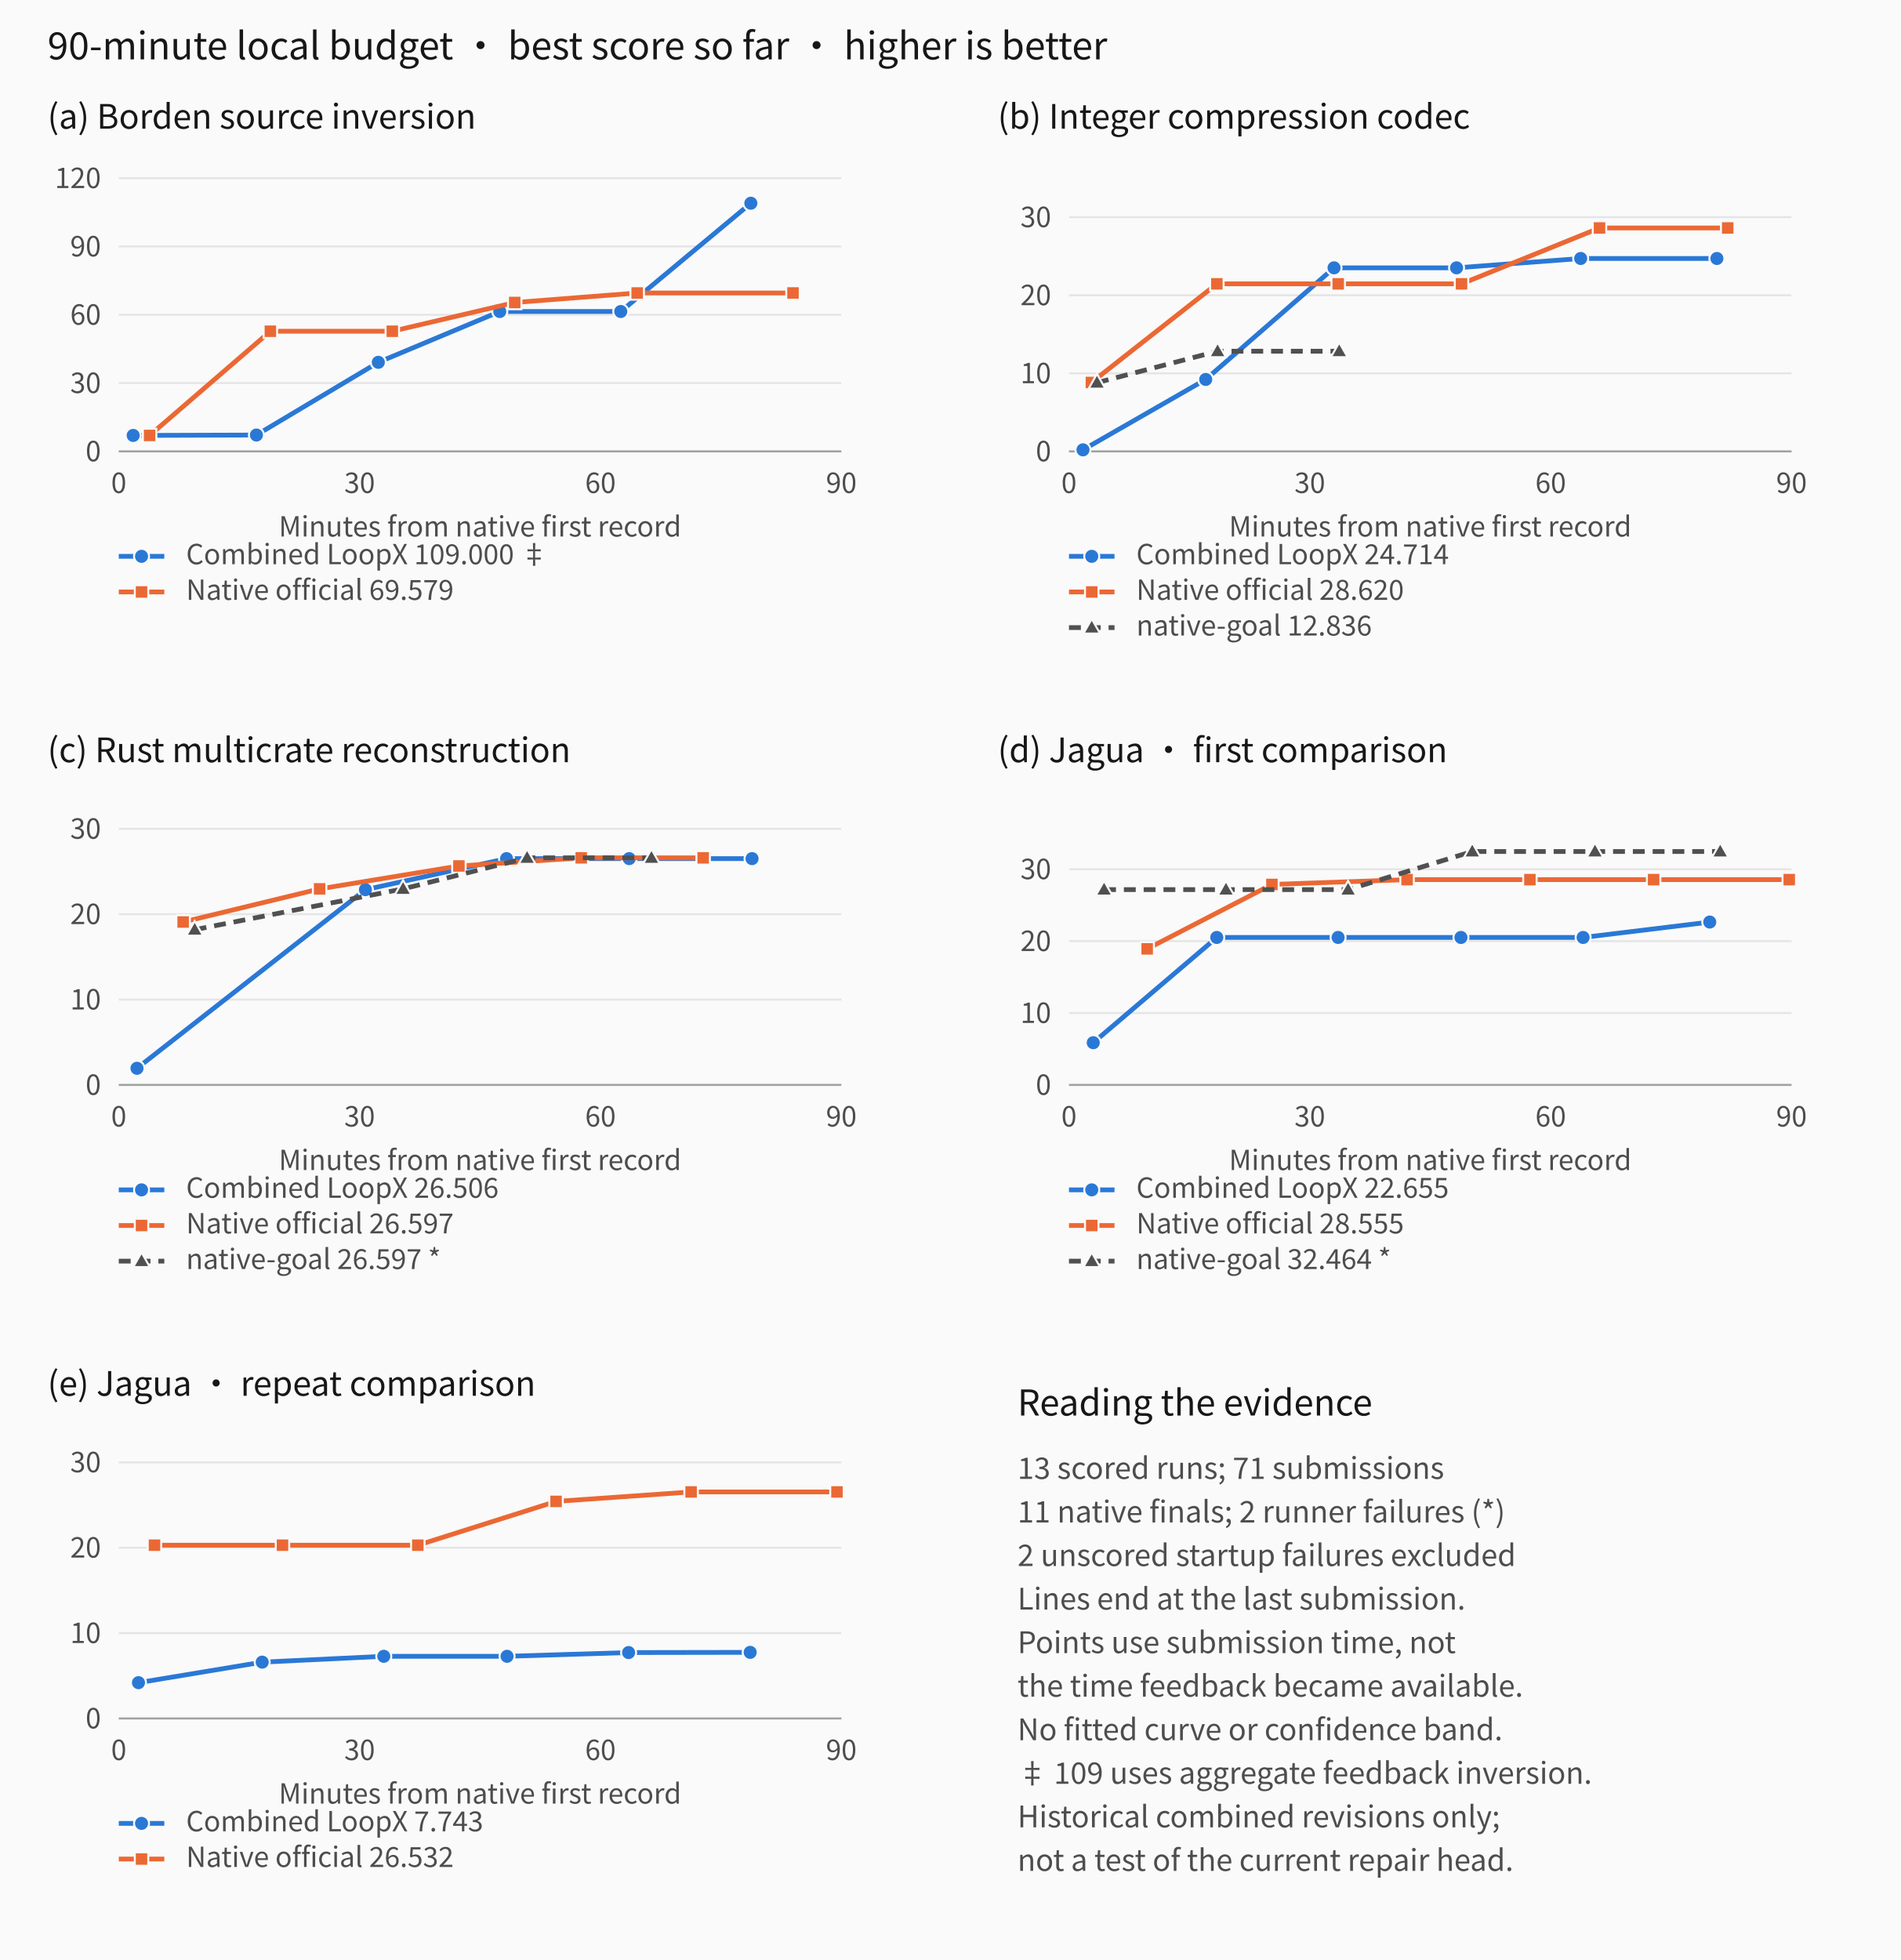
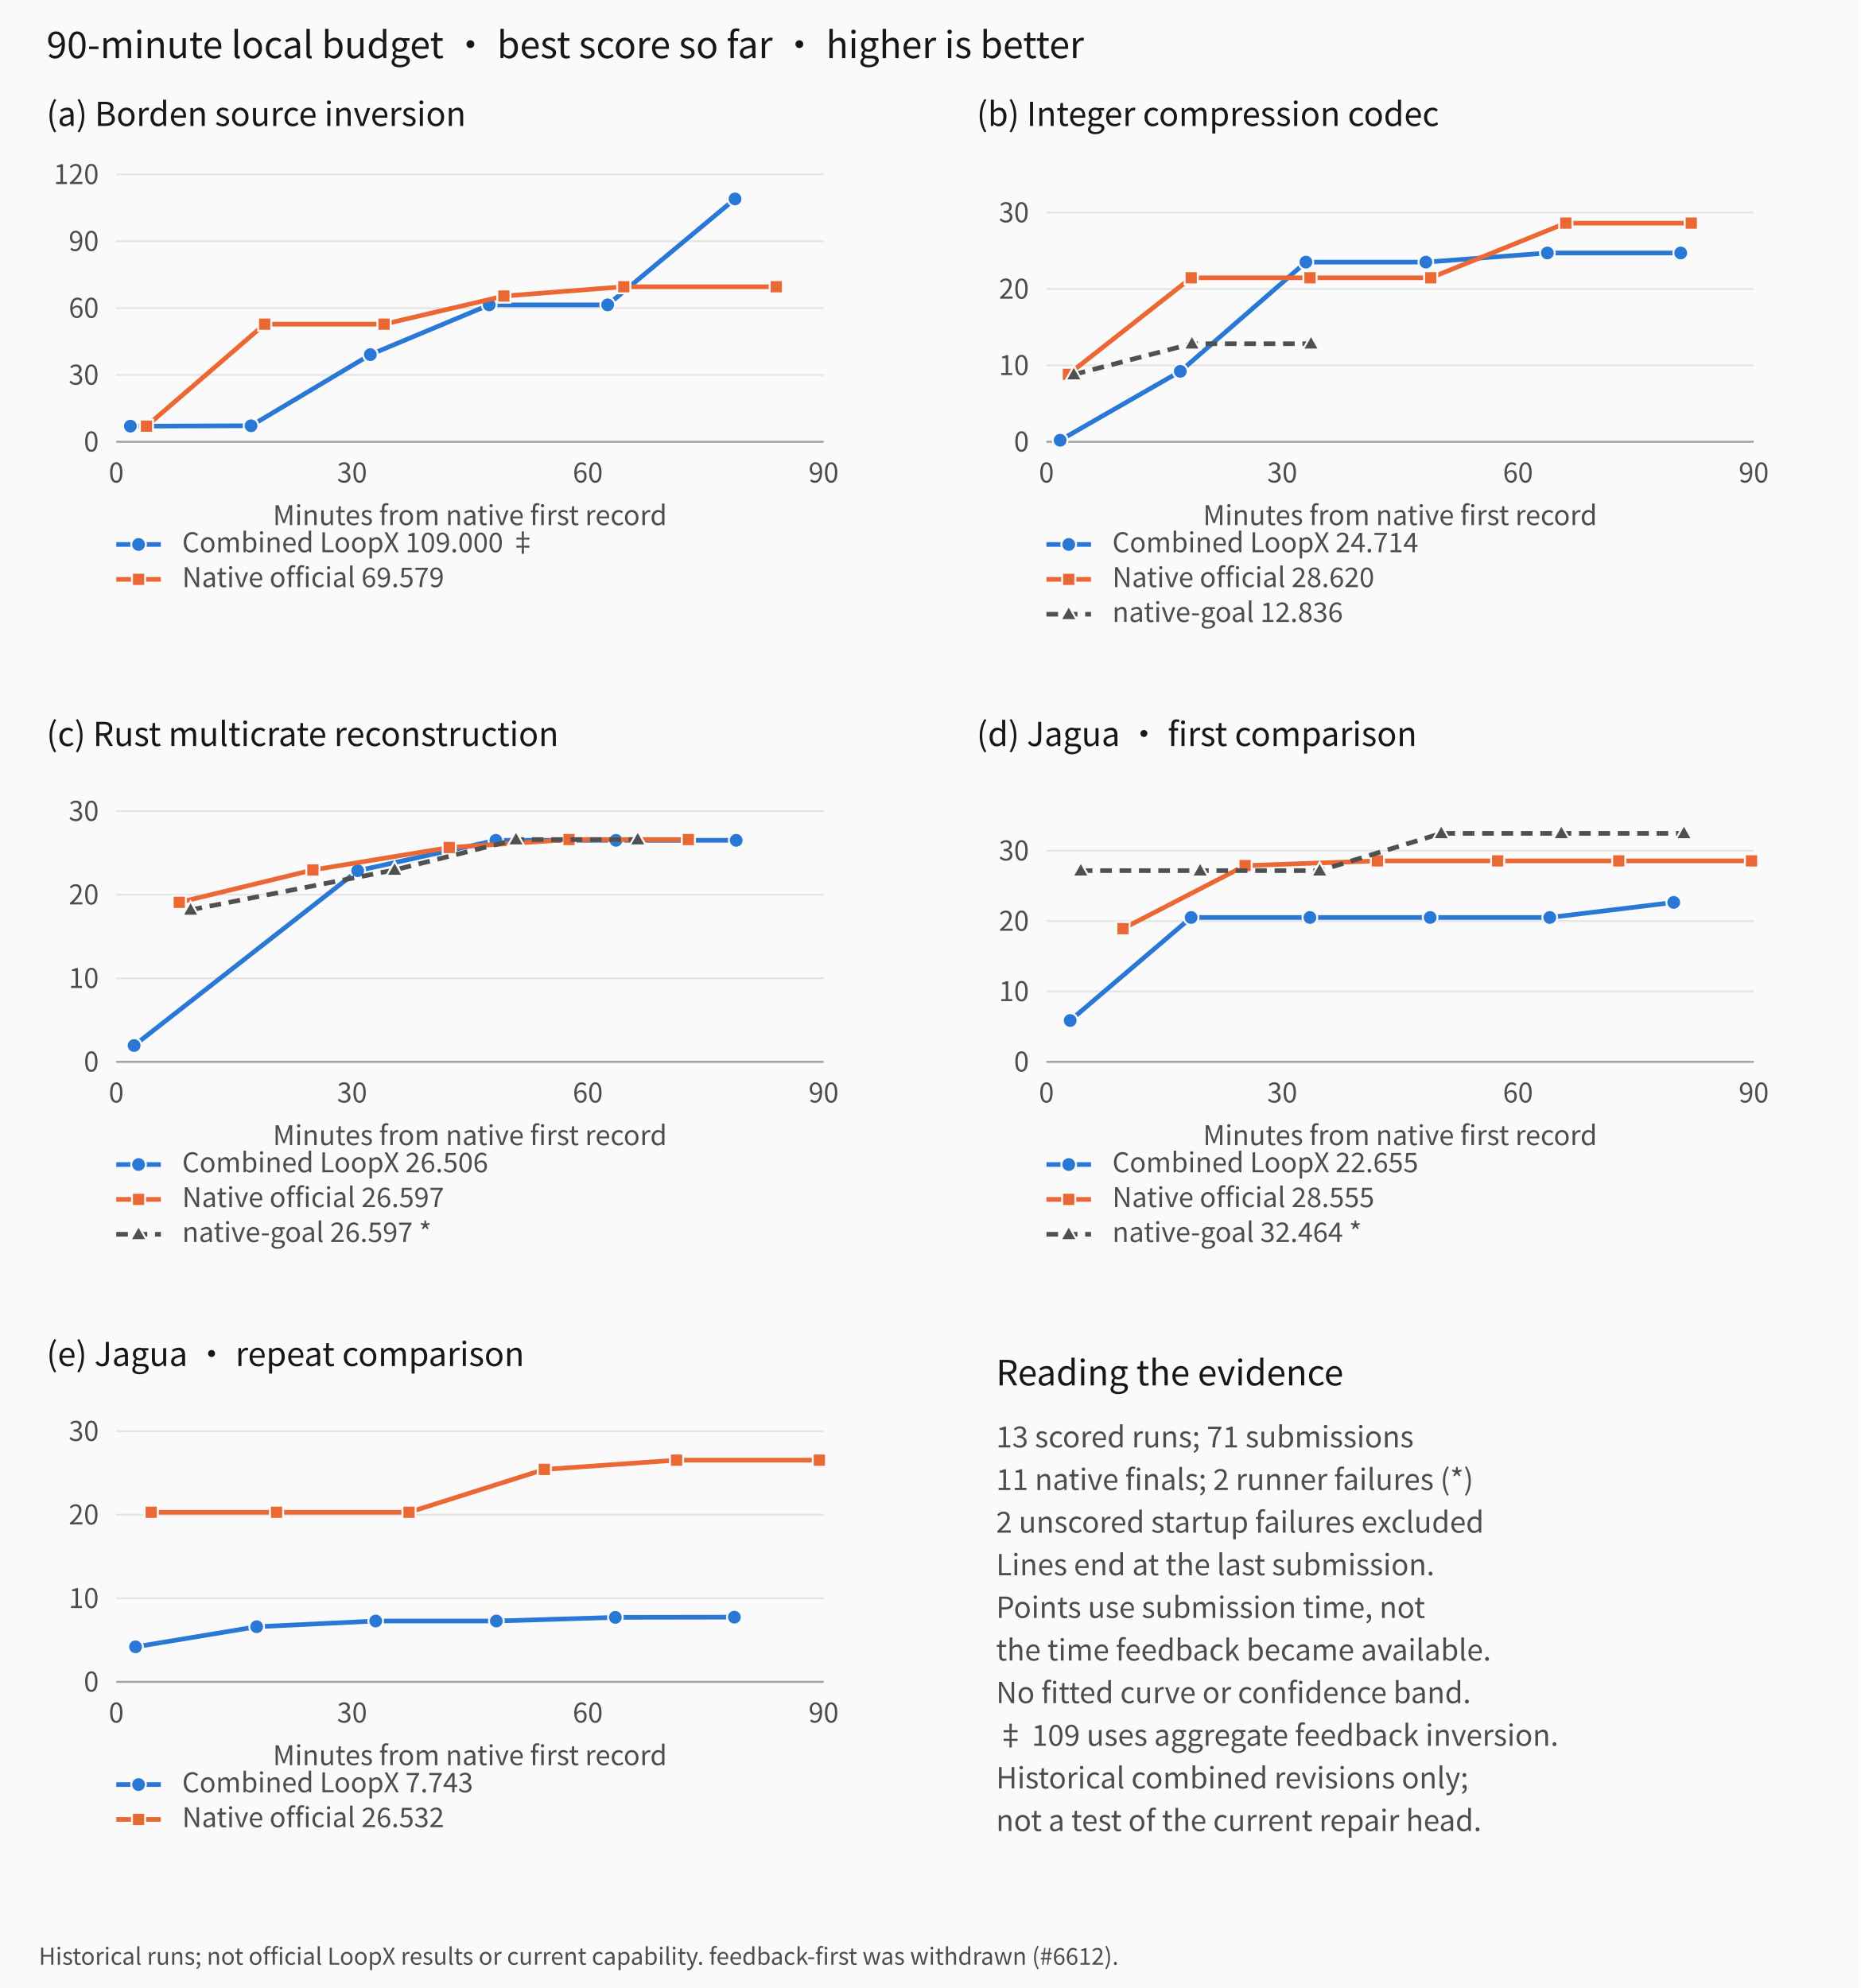
- <svg xmlns="http://www.w3.org/2000/svg" viewBox="0 0 960 990" width="960" height="990" role="img" aria-labelledby="title description" font-family="Geist,-apple-system,BlinkMacSystemFont,'Segoe UI','PingFang SC','Noto Sans CJK SC',sans-serif">
-   <rect width="960" height="990" fill="#fafafa" />
+ <svg xmlns="http://www.w3.org/2000/svg" viewBox="0 0 960 1026" width="960" height="1026" role="img" aria-labelledby="title description" font-family="Geist,-apple-system,BlinkMacSystemFont,'Segoe UI','PingFang SC','Noto Sans CJK SC',sans-serif">
+   <rect width="960" height="1026" fill="#fafafa" />
  <text x="24" y="30" font-size="19" text-anchor="start" fill="#171717">90-minute local budget · best score so far · higher is better</text>
  <text x="24" y="65" font-size="17" text-anchor="start" fill="#171717">(a) Borden source inversion</text>
  <line x1="60" x2="425" y1="228.00" y2="228.00" stroke="#e5e5e5" />
  <text x="51" y="233.00" font-size="14" text-anchor="end" fill="#4d4d4d">0</text>
  <line x1="60" x2="425" y1="193.50" y2="193.50" stroke="#e5e5e5" />
  <text x="51" y="198.50" font-size="14" text-anchor="end" fill="#4d4d4d">30</text>
  <line x1="60" x2="425" y1="159.00" y2="159.00" stroke="#e5e5e5" />
  <text x="51" y="164.00" font-size="14" text-anchor="end" fill="#4d4d4d">60</text>
  <line x1="60" x2="425" y1="124.50" y2="124.50" stroke="#e5e5e5" />
  <text x="51" y="129.50" font-size="14" text-anchor="end" fill="#4d4d4d">90</text>
  <line x1="60" x2="425" y1="90.00" y2="90.00" stroke="#e5e5e5" />
  <text x="51" y="95.00" font-size="14" text-anchor="end" fill="#4d4d4d">120</text>
  <text x="60.00" y="249" font-size="14" text-anchor="middle" fill="#4d4d4d">0</text>
  <text x="181.67" y="249" font-size="14" text-anchor="middle" fill="#4d4d4d">30</text>
  <text x="303.33" y="249" font-size="14" text-anchor="middle" fill="#4d4d4d">60</text>
  <text x="425.00" y="249" font-size="14" text-anchor="middle" fill="#4d4d4d">90</text>
  <line x1="60" x2="425" y1="228" y2="228" stroke="#a1a1a1" />
  <text x="242.5" y="271" font-size="14" text-anchor="middle" fill="#4d4d4d">Minutes from native first record</text>
  <path d="M67.28,219.94 L129.54,219.73 L191.11,183.01 L252.46,157.34 L313.58,157.34 L379.29,102.65" fill="none" stroke="#2a78d6" stroke-width="2.4" stroke-linejoin="round" />
  <circle cx="67.28" cy="219.94" r="3.8" fill="#2a78d6" stroke="#fafafa" stroke-width="1" />
  <circle cx="129.54" cy="219.73" r="3.8" fill="#2a78d6" stroke="#fafafa" stroke-width="1" />
  <circle cx="191.11" cy="183.01" r="3.8" fill="#2a78d6" stroke="#fafafa" stroke-width="1" />
  <circle cx="252.46" cy="157.34" r="3.8" fill="#2a78d6" stroke="#fafafa" stroke-width="1" />
  <circle cx="313.58" cy="157.34" r="3.8" fill="#2a78d6" stroke="#fafafa" stroke-width="1" />
  <circle cx="379.29" cy="102.65" r="3.8" fill="#2a78d6" stroke="#fafafa" stroke-width="1" />
  <line x1="60" x2="83" y1="281" y2="281" stroke="#2a78d6" stroke-width="2.4" />
  <circle cx="71.50" cy="281.00" r="3.8" fill="#2a78d6" stroke="#fafafa" stroke-width="1" />
  <text x="94" y="285" font-size="14" text-anchor="start" fill="#4d4d4d">Combined LoopX   109.000 ‡</text>
  <path d="M75.58,219.94 L136.58,167.31 L198.18,167.31 L260.01,152.79 L321.88,147.98 L400.59,147.98" fill="none" stroke="#eb6834" stroke-width="2.4" stroke-linejoin="round" />
  <rect x="72.18" y="216.54" width="6.8" height="6.8" fill="#eb6834" stroke="#fafafa" stroke-width="1" />
  <rect x="133.18" y="163.91" width="6.8" height="6.8" fill="#eb6834" stroke="#fafafa" stroke-width="1" />
  <rect x="194.78" y="163.91" width="6.8" height="6.8" fill="#eb6834" stroke="#fafafa" stroke-width="1" />
  <rect x="256.61" y="149.39" width="6.8" height="6.8" fill="#eb6834" stroke="#fafafa" stroke-width="1" />
  <rect x="318.48" y="144.58" width="6.8" height="6.8" fill="#eb6834" stroke="#fafafa" stroke-width="1" />
  <rect x="397.19" y="144.58" width="6.8" height="6.8" fill="#eb6834" stroke="#fafafa" stroke-width="1" />
  <line x1="60" x2="83" y1="299" y2="299" stroke="#eb6834" stroke-width="2.4" />
  <rect x="68.10" y="295.60" width="6.8" height="6.8" fill="#eb6834" stroke="#fafafa" stroke-width="1" />
  <text x="94" y="303" font-size="14" text-anchor="start" fill="#4d4d4d">Native official   69.579</text>
  <text x="504" y="65" font-size="17" text-anchor="start" fill="#171717">(b) Integer compression codec</text>
  <line x1="540" x2="905" y1="228.00" y2="228.00" stroke="#e5e5e5" />
  <text x="531" y="233.00" font-size="14" text-anchor="end" fill="#4d4d4d">0</text>
  <line x1="540" x2="905" y1="188.57" y2="188.57" stroke="#e5e5e5" />
  <text x="531" y="193.57" font-size="14" text-anchor="end" fill="#4d4d4d">10</text>
  <line x1="540" x2="905" y1="149.14" y2="149.14" stroke="#e5e5e5" />
  <text x="531" y="154.14" font-size="14" text-anchor="end" fill="#4d4d4d">20</text>
  <line x1="540" x2="905" y1="109.71" y2="109.71" stroke="#e5e5e5" />
  <text x="531" y="114.71" font-size="14" text-anchor="end" fill="#4d4d4d">30</text>
  <text x="540.00" y="249" font-size="14" text-anchor="middle" fill="#4d4d4d">0</text>
  <text x="661.67" y="249" font-size="14" text-anchor="middle" fill="#4d4d4d">30</text>
  <text x="783.33" y="249" font-size="14" text-anchor="middle" fill="#4d4d4d">60</text>
  <text x="905.00" y="249" font-size="14" text-anchor="middle" fill="#4d4d4d">90</text>
  <line x1="540" x2="905" y1="228" y2="228" stroke="#a1a1a1" />
  <text x="722.5" y="271" font-size="14" text-anchor="middle" fill="#4d4d4d">Minutes from native first record</text>
  <path d="M547.07,227.21 L609.07,191.65 L673.90,135.28 L735.79,135.28 L798.49,130.56 L867.30,130.56" fill="none" stroke="#2a78d6" stroke-width="2.4" stroke-linejoin="round" />
  <circle cx="547.07" cy="227.21" r="3.8" fill="#2a78d6" stroke="#fafafa" stroke-width="1" />
  <circle cx="609.07" cy="191.65" r="3.8" fill="#2a78d6" stroke="#fafafa" stroke-width="1" />
  <circle cx="673.90" cy="135.28" r="3.8" fill="#2a78d6" stroke="#fafafa" stroke-width="1" />
  <circle cx="735.79" cy="135.28" r="3.8" fill="#2a78d6" stroke="#fafafa" stroke-width="1" />
  <circle cx="798.49" cy="130.56" r="3.8" fill="#2a78d6" stroke="#fafafa" stroke-width="1" />
  <circle cx="867.30" cy="130.56" r="3.8" fill="#2a78d6" stroke="#fafafa" stroke-width="1" />
  <line x1="540" x2="563" y1="281" y2="281" stroke="#2a78d6" stroke-width="2.4" />
  <circle cx="551.50" cy="281.00" r="3.8" fill="#2a78d6" stroke="#fafafa" stroke-width="1" />
  <text x="574" y="285" font-size="14" text-anchor="start" fill="#4d4d4d">Combined LoopX   24.714</text>
  <path d="M551.33,193.19 L614.71,143.37 L676.00,143.37 L738.29,143.37 L808.00,115.15 L872.75,115.15" fill="none" stroke="#eb6834" stroke-width="2.4" stroke-linejoin="round" />
  <rect x="547.93" y="189.79" width="6.8" height="6.8" fill="#eb6834" stroke="#fafafa" stroke-width="1" />
  <rect x="611.31" y="139.97" width="6.8" height="6.8" fill="#eb6834" stroke="#fafafa" stroke-width="1" />
  <rect x="672.60" y="139.97" width="6.8" height="6.8" fill="#eb6834" stroke="#fafafa" stroke-width="1" />
  <rect x="734.89" y="139.97" width="6.8" height="6.8" fill="#eb6834" stroke="#fafafa" stroke-width="1" />
  <rect x="804.60" y="111.75" width="6.8" height="6.8" fill="#eb6834" stroke="#fafafa" stroke-width="1" />
  <rect x="869.35" y="111.75" width="6.8" height="6.8" fill="#eb6834" stroke="#fafafa" stroke-width="1" />
  <line x1="540" x2="563" y1="299" y2="299" stroke="#eb6834" stroke-width="2.4" />
  <rect x="548.10" y="295.60" width="6.8" height="6.8" fill="#eb6834" stroke="#fafafa" stroke-width="1" />
  <text x="574" y="303" font-size="14" text-anchor="start" fill="#4d4d4d">Native official   28.620</text>
  <path d="M554.14,193.28 L615.07,177.39 L676.52,177.39" fill="none" stroke="#505050" stroke-width="2.4" stroke-linejoin="round" stroke-dasharray="6 4" />
  <path d="M554.14,188.88 l4.2,7.4 h-8.4 z" fill="#505050" stroke="#fafafa" stroke-width="1" />
  <path d="M615.07,172.99 l4.2,7.4 h-8.4 z" fill="#505050" stroke="#fafafa" stroke-width="1" />
  <path d="M676.52,172.99 l4.2,7.4 h-8.4 z" fill="#505050" stroke="#fafafa" stroke-width="1" />
  <line x1="540" x2="563" y1="317" y2="317" stroke="#505050" stroke-width="2.4" stroke-dasharray="6 4" />
  <path d="M551.50,312.60 l4.2,7.4 h-8.4 z" fill="#505050" stroke="#fafafa" stroke-width="1" />
  <text x="574" y="321" font-size="14" text-anchor="start" fill="#4d4d4d">native-goal   12.836</text>
  <text x="24" y="385.00" font-size="17" text-anchor="start" fill="#171717">(c) Rust multicrate reconstruction</text>
  <line x1="60" x2="425" y1="548.00" y2="548.00" stroke="#e5e5e5" />
  <text x="51" y="553.00" font-size="14" text-anchor="end" fill="#4d4d4d">0</text>
  <line x1="60" x2="425" y1="504.88" y2="504.88" stroke="#e5e5e5" />
  <text x="51" y="509.88" font-size="14" text-anchor="end" fill="#4d4d4d">10</text>
  <line x1="60" x2="425" y1="461.75" y2="461.75" stroke="#e5e5e5" />
  <text x="51" y="466.75" font-size="14" text-anchor="end" fill="#4d4d4d">20</text>
  <line x1="60" x2="425" y1="418.63" y2="418.63" stroke="#e5e5e5" />
  <text x="51" y="423.63" font-size="14" text-anchor="end" fill="#4d4d4d">30</text>
  <text x="60.00" y="569.00" font-size="14" text-anchor="middle" fill="#4d4d4d">0</text>
  <text x="181.67" y="569.00" font-size="14" text-anchor="middle" fill="#4d4d4d">30</text>
  <text x="303.33" y="569.00" font-size="14" text-anchor="middle" fill="#4d4d4d">60</text>
  <text x="425.00" y="569.00" font-size="14" text-anchor="middle" fill="#4d4d4d">90</text>
  <line x1="60" x2="425" y1="548.00" y2="548.00" stroke="#a1a1a1" />
  <text x="242.5" y="591.00" font-size="14" text-anchor="middle" fill="#4d4d4d">Minutes from native first record</text>
  <path d="M69.20,539.59 L184.59,449.37 L255.89,433.69 L317.85,433.69 L379.90,433.69" fill="none" stroke="#2a78d6" stroke-width="2.4" stroke-linejoin="round" />
  <circle cx="69.20" cy="539.59" r="3.8" fill="#2a78d6" stroke="#fafafa" stroke-width="1" />
  <circle cx="184.59" cy="449.37" r="3.8" fill="#2a78d6" stroke="#fafafa" stroke-width="1" />
  <circle cx="255.89" cy="433.69" r="3.8" fill="#2a78d6" stroke="#fafafa" stroke-width="1" />
  <circle cx="317.85" cy="433.69" r="3.8" fill="#2a78d6" stroke="#fafafa" stroke-width="1" />
  <circle cx="379.90" cy="433.69" r="3.8" fill="#2a78d6" stroke="#fafafa" stroke-width="1" />
  <line x1="60" x2="83" y1="601.00" y2="601.00" stroke="#2a78d6" stroke-width="2.4" />
  <circle cx="71.50" cy="601.00" r="3.8" fill="#2a78d6" stroke="#fafafa" stroke-width="1" />
  <text x="94" y="605.00" font-size="14" text-anchor="start" fill="#4d4d4d">Combined LoopX   26.506</text>
  <path d="M92.51,465.70 L161.46,448.98 L231.82,437.40 L293.62,433.30 L355.21,433.30" fill="none" stroke="#eb6834" stroke-width="2.4" stroke-linejoin="round" />
  <rect x="89.11" y="462.30" width="6.8" height="6.8" fill="#eb6834" stroke="#fafafa" stroke-width="1" />
  <rect x="158.06" y="445.58" width="6.8" height="6.8" fill="#eb6834" stroke="#fafafa" stroke-width="1" />
  <rect x="228.42" y="434.00" width="6.8" height="6.8" fill="#eb6834" stroke="#fafafa" stroke-width="1" />
  <rect x="290.22" y="429.90" width="6.8" height="6.8" fill="#eb6834" stroke="#fafafa" stroke-width="1" />
  <rect x="351.81" y="429.90" width="6.8" height="6.8" fill="#eb6834" stroke="#fafafa" stroke-width="1" />
  <line x1="60" x2="83" y1="619.00" y2="619.00" stroke="#eb6834" stroke-width="2.4" />
  <rect x="68.10" y="615.60" width="6.8" height="6.8" fill="#eb6834" stroke="#fafafa" stroke-width="1" />
  <text x="94" y="623.00" font-size="14" text-anchor="start" fill="#4d4d4d">Native official   26.597</text>
  <path d="M98.35,469.58 L203.62,448.98 L266.26,433.30 L329.09,433.30" fill="none" stroke="#505050" stroke-width="2.4" stroke-linejoin="round" stroke-dasharray="6 4" />
  <path d="M98.35,465.18 l4.2,7.4 h-8.4 z" fill="#505050" stroke="#fafafa" stroke-width="1" />
  <path d="M203.62,444.58 l4.2,7.4 h-8.4 z" fill="#505050" stroke="#fafafa" stroke-width="1" />
  <path d="M266.26,428.90 l4.2,7.4 h-8.4 z" fill="#505050" stroke="#fafafa" stroke-width="1" />
  <path d="M329.09,428.90 l4.2,7.4 h-8.4 z" fill="#505050" stroke="#fafafa" stroke-width="1" />
  <line x1="60" x2="83" y1="637.00" y2="637.00" stroke="#505050" stroke-width="2.4" stroke-dasharray="6 4" />
  <path d="M71.50,632.60 l4.2,7.4 h-8.4 z" fill="#505050" stroke="#fafafa" stroke-width="1" />
  <text x="94" y="641.00" font-size="14" text-anchor="start" fill="#4d4d4d">native-goal   26.597 *</text>
  <text x="504" y="385.00" font-size="17" text-anchor="start" fill="#171717">(d) Jagua · first comparison</text>
  <line x1="540" x2="905" y1="548.00" y2="548.00" stroke="#e5e5e5" />
  <text x="531" y="553.00" font-size="14" text-anchor="end" fill="#4d4d4d">0</text>
  <line x1="540" x2="905" y1="511.68" y2="511.68" stroke="#e5e5e5" />
  <text x="531" y="516.68" font-size="14" text-anchor="end" fill="#4d4d4d">10</text>
  <line x1="540" x2="905" y1="475.37" y2="475.37" stroke="#e5e5e5" />
  <text x="531" y="480.37" font-size="14" text-anchor="end" fill="#4d4d4d">20</text>
  <line x1="540" x2="905" y1="439.05" y2="439.05" stroke="#e5e5e5" />
  <text x="531" y="444.05" font-size="14" text-anchor="end" fill="#4d4d4d">30</text>
  <text x="540.00" y="569.00" font-size="14" text-anchor="middle" fill="#4d4d4d">0</text>
  <text x="661.67" y="569.00" font-size="14" text-anchor="middle" fill="#4d4d4d">30</text>
  <text x="783.33" y="569.00" font-size="14" text-anchor="middle" fill="#4d4d4d">60</text>
  <text x="905.00" y="569.00" font-size="14" text-anchor="middle" fill="#4d4d4d">90</text>
  <line x1="540" x2="905" y1="548.00" y2="548.00" stroke="#a1a1a1" />
  <text x="722.5" y="591.00" font-size="14" text-anchor="middle" fill="#4d4d4d">Minutes from native first record</text>
  <path d="M552.26,526.67 L614.66,473.51 L675.95,473.51 L738.01,473.51 L799.72,473.51 L863.69,465.73" fill="none" stroke="#2a78d6" stroke-width="2.4" stroke-linejoin="round" />
  <circle cx="552.26" cy="526.67" r="3.8" fill="#2a78d6" stroke="#fafafa" stroke-width="1" />
  <circle cx="614.66" cy="473.51" r="3.8" fill="#2a78d6" stroke="#fafafa" stroke-width="1" />
  <circle cx="675.95" cy="473.51" r="3.8" fill="#2a78d6" stroke="#fafafa" stroke-width="1" />
  <circle cx="738.01" cy="473.51" r="3.8" fill="#2a78d6" stroke="#fafafa" stroke-width="1" />
  <circle cx="799.72" cy="473.51" r="3.8" fill="#2a78d6" stroke="#fafafa" stroke-width="1" />
  <circle cx="863.69" cy="465.73" r="3.8" fill="#2a78d6" stroke="#fafafa" stroke-width="1" />
  <line x1="540" x2="563" y1="601.00" y2="601.00" stroke="#2a78d6" stroke-width="2.4" />
  <circle cx="551.50" cy="601.00" r="3.8" fill="#2a78d6" stroke="#fafafa" stroke-width="1" />
  <text x="574" y="605.00" font-size="14" text-anchor="start" fill="#4d4d4d">Combined LoopX   22.655</text>
  <path d="M579.50,479.27 L642.52,446.73 L710.79,444.30 L772.84,444.30 L835.34,444.30 L903.84,444.30" fill="none" stroke="#eb6834" stroke-width="2.4" stroke-linejoin="round" />
  <rect x="576.10" y="475.87" width="6.8" height="6.8" fill="#eb6834" stroke="#fafafa" stroke-width="1" />
  <rect x="639.12" y="443.33" width="6.8" height="6.8" fill="#eb6834" stroke="#fafafa" stroke-width="1" />
  <rect x="707.39" y="440.90" width="6.8" height="6.8" fill="#eb6834" stroke="#fafafa" stroke-width="1" />
  <rect x="769.44" y="440.90" width="6.8" height="6.8" fill="#eb6834" stroke="#fafafa" stroke-width="1" />
  <rect x="831.94" y="440.90" width="6.8" height="6.8" fill="#eb6834" stroke="#fafafa" stroke-width="1" />
  <rect x="900.44" y="440.90" width="6.8" height="6.8" fill="#eb6834" stroke="#fafafa" stroke-width="1" />
  <line x1="540" x2="563" y1="619.00" y2="619.00" stroke="#eb6834" stroke-width="2.4" />
  <rect x="548.10" y="615.60" width="6.8" height="6.8" fill="#eb6834" stroke="#fafafa" stroke-width="1" />
  <text x="574" y="623.00" font-size="14" text-anchor="start" fill="#4d4d4d">Native official   28.555</text>
  <path d="M557.73,449.34 L619.31,449.34 L680.99,449.34 L743.72,430.10 L805.71,430.10 L868.97,430.10" fill="none" stroke="#505050" stroke-width="2.4" stroke-linejoin="round" stroke-dasharray="6 4" />
  <path d="M557.73,444.94 l4.2,7.4 h-8.4 z" fill="#505050" stroke="#fafafa" stroke-width="1" />
  <path d="M619.31,444.94 l4.2,7.4 h-8.4 z" fill="#505050" stroke="#fafafa" stroke-width="1" />
  <path d="M680.99,444.94 l4.2,7.4 h-8.4 z" fill="#505050" stroke="#fafafa" stroke-width="1" />
  <path d="M743.72,425.70 l4.2,7.4 h-8.4 z" fill="#505050" stroke="#fafafa" stroke-width="1" />
  <path d="M805.71,425.70 l4.2,7.4 h-8.4 z" fill="#505050" stroke="#fafafa" stroke-width="1" />
  <path d="M868.97,425.70 l4.2,7.4 h-8.4 z" fill="#505050" stroke="#fafafa" stroke-width="1" />
  <line x1="540" x2="563" y1="637.00" y2="637.00" stroke="#505050" stroke-width="2.4" stroke-dasharray="6 4" />
  <path d="M551.50,632.60 l4.2,7.4 h-8.4 z" fill="#505050" stroke="#fafafa" stroke-width="1" />
  <text x="574" y="641.00" font-size="14" text-anchor="start" fill="#4d4d4d">native-goal   32.464 *</text>
  <text x="24" y="705.00" font-size="17" text-anchor="start" fill="#171717">(e) Jagua · repeat comparison</text>
  <line x1="60" x2="425" y1="868.00" y2="868.00" stroke="#e5e5e5" />
  <text x="51" y="873.00" font-size="14" text-anchor="end" fill="#4d4d4d">0</text>
  <line x1="60" x2="425" y1="824.88" y2="824.88" stroke="#e5e5e5" />
  <text x="51" y="829.88" font-size="14" text-anchor="end" fill="#4d4d4d">10</text>
  <line x1="60" x2="425" y1="781.75" y2="781.75" stroke="#e5e5e5" />
  <text x="51" y="786.75" font-size="14" text-anchor="end" fill="#4d4d4d">20</text>
  <line x1="60" x2="425" y1="738.63" y2="738.63" stroke="#e5e5e5" />
  <text x="51" y="743.63" font-size="14" text-anchor="end" fill="#4d4d4d">30</text>
  <text x="60.00" y="889.00" font-size="14" text-anchor="middle" fill="#4d4d4d">0</text>
  <text x="181.67" y="889.00" font-size="14" text-anchor="middle" fill="#4d4d4d">30</text>
  <text x="303.33" y="889.00" font-size="14" text-anchor="middle" fill="#4d4d4d">60</text>
  <text x="425.00" y="889.00" font-size="14" text-anchor="middle" fill="#4d4d4d">90</text>
  <line x1="60" x2="425" y1="868.00" y2="868.00" stroke="#a1a1a1" />
  <text x="242.5" y="911.00" font-size="14" text-anchor="middle" fill="#4d4d4d">Minutes from native first record</text>
  <path d="M69.95,849.92 L132.45,839.55 L193.87,836.60 L256.14,836.60 L317.54,834.71 L378.96,834.61" fill="none" stroke="#2a78d6" stroke-width="2.4" stroke-linejoin="round" />
  <circle cx="69.95" cy="849.92" r="3.8" fill="#2a78d6" stroke="#fafafa" stroke-width="1" />
  <circle cx="132.45" cy="839.55" r="3.8" fill="#2a78d6" stroke="#fafafa" stroke-width="1" />
  <circle cx="193.87" cy="836.60" r="3.8" fill="#2a78d6" stroke="#fafafa" stroke-width="1" />
  <circle cx="256.14" cy="836.60" r="3.8" fill="#2a78d6" stroke="#fafafa" stroke-width="1" />
  <circle cx="317.54" cy="834.71" r="3.8" fill="#2a78d6" stroke="#fafafa" stroke-width="1" />
  <circle cx="378.96" cy="834.61" r="3.8" fill="#2a78d6" stroke="#fafafa" stroke-width="1" />
  <line x1="60" x2="83" y1="921.00" y2="921.00" stroke="#2a78d6" stroke-width="2.4" />
  <circle cx="71.50" cy="921.00" r="3.8" fill="#2a78d6" stroke="#fafafa" stroke-width="1" />
  <text x="94" y="925.00" font-size="14" text-anchor="start" fill="#4d4d4d">Combined LoopX   7.743</text>
  <path d="M78.03,780.48 L142.70,780.48 L211.06,780.48 L280.90,758.36 L349.12,753.58 L422.81,753.58" fill="none" stroke="#eb6834" stroke-width="2.4" stroke-linejoin="round" />
  <rect x="74.63" y="777.08" width="6.8" height="6.8" fill="#eb6834" stroke="#fafafa" stroke-width="1" />
  <rect x="139.30" y="777.08" width="6.8" height="6.8" fill="#eb6834" stroke="#fafafa" stroke-width="1" />
  <rect x="207.66" y="777.08" width="6.8" height="6.8" fill="#eb6834" stroke="#fafafa" stroke-width="1" />
  <rect x="277.50" y="754.96" width="6.8" height="6.8" fill="#eb6834" stroke="#fafafa" stroke-width="1" />
  <rect x="345.72" y="750.18" width="6.8" height="6.8" fill="#eb6834" stroke="#fafafa" stroke-width="1" />
  <rect x="419.41" y="750.18" width="6.8" height="6.8" fill="#eb6834" stroke="#fafafa" stroke-width="1" />
  <line x1="60" x2="83" y1="939.00" y2="939.00" stroke="#eb6834" stroke-width="2.4" />
  <rect x="68.10" y="935.60" width="6.8" height="6.8" fill="#eb6834" stroke="#fafafa" stroke-width="1" />
  <text x="94" y="943.00" font-size="14" text-anchor="start" fill="#4d4d4d">Native official   26.532</text>
  <text x="514" y="715.00" font-size="18" text-anchor="start" fill="#171717">Reading the evidence</text>
  <text x="514" y="747.00" font-size="15" text-anchor="start" fill="#4d4d4d">13 scored runs; 71 submissions</text>
  <text x="514" y="769.00" font-size="15" text-anchor="start" fill="#4d4d4d">11 native finals; 2 runner failures (*)</text>
  <text x="514" y="791.00" font-size="15" text-anchor="start" fill="#4d4d4d">2 unscored startup failures excluded</text>
  <text x="514" y="813.00" font-size="15" text-anchor="start" fill="#4d4d4d">Lines end at the last submission.</text>
  <text x="514" y="835.00" font-size="15" text-anchor="start" fill="#4d4d4d">Points use submission time, not</text>
  <text x="514" y="857.00" font-size="15" text-anchor="start" fill="#4d4d4d">the time feedback became available.</text>
  <text x="514" y="879.00" font-size="15" text-anchor="start" fill="#4d4d4d">No fitted curve or confidence band.</text>
  <text x="514" y="901.00" font-size="15" text-anchor="start" fill="#4d4d4d">‡ 109 uses aggregate feedback inversion.</text>
  <text x="514" y="923.00" font-size="15" text-anchor="start" fill="#4d4d4d">Historical combined revisions only;</text>
  <text x="514" y="945.00" font-size="15" text-anchor="start" fill="#4d4d4d">not a test of the current repair head.</text>
+   <text x="20" y="1014" fill="#4d4d4d" font-size="12">Historical runs; not official LoopX results or current capability. feedback-first was withdrawn (#6612).</text>
</svg>
